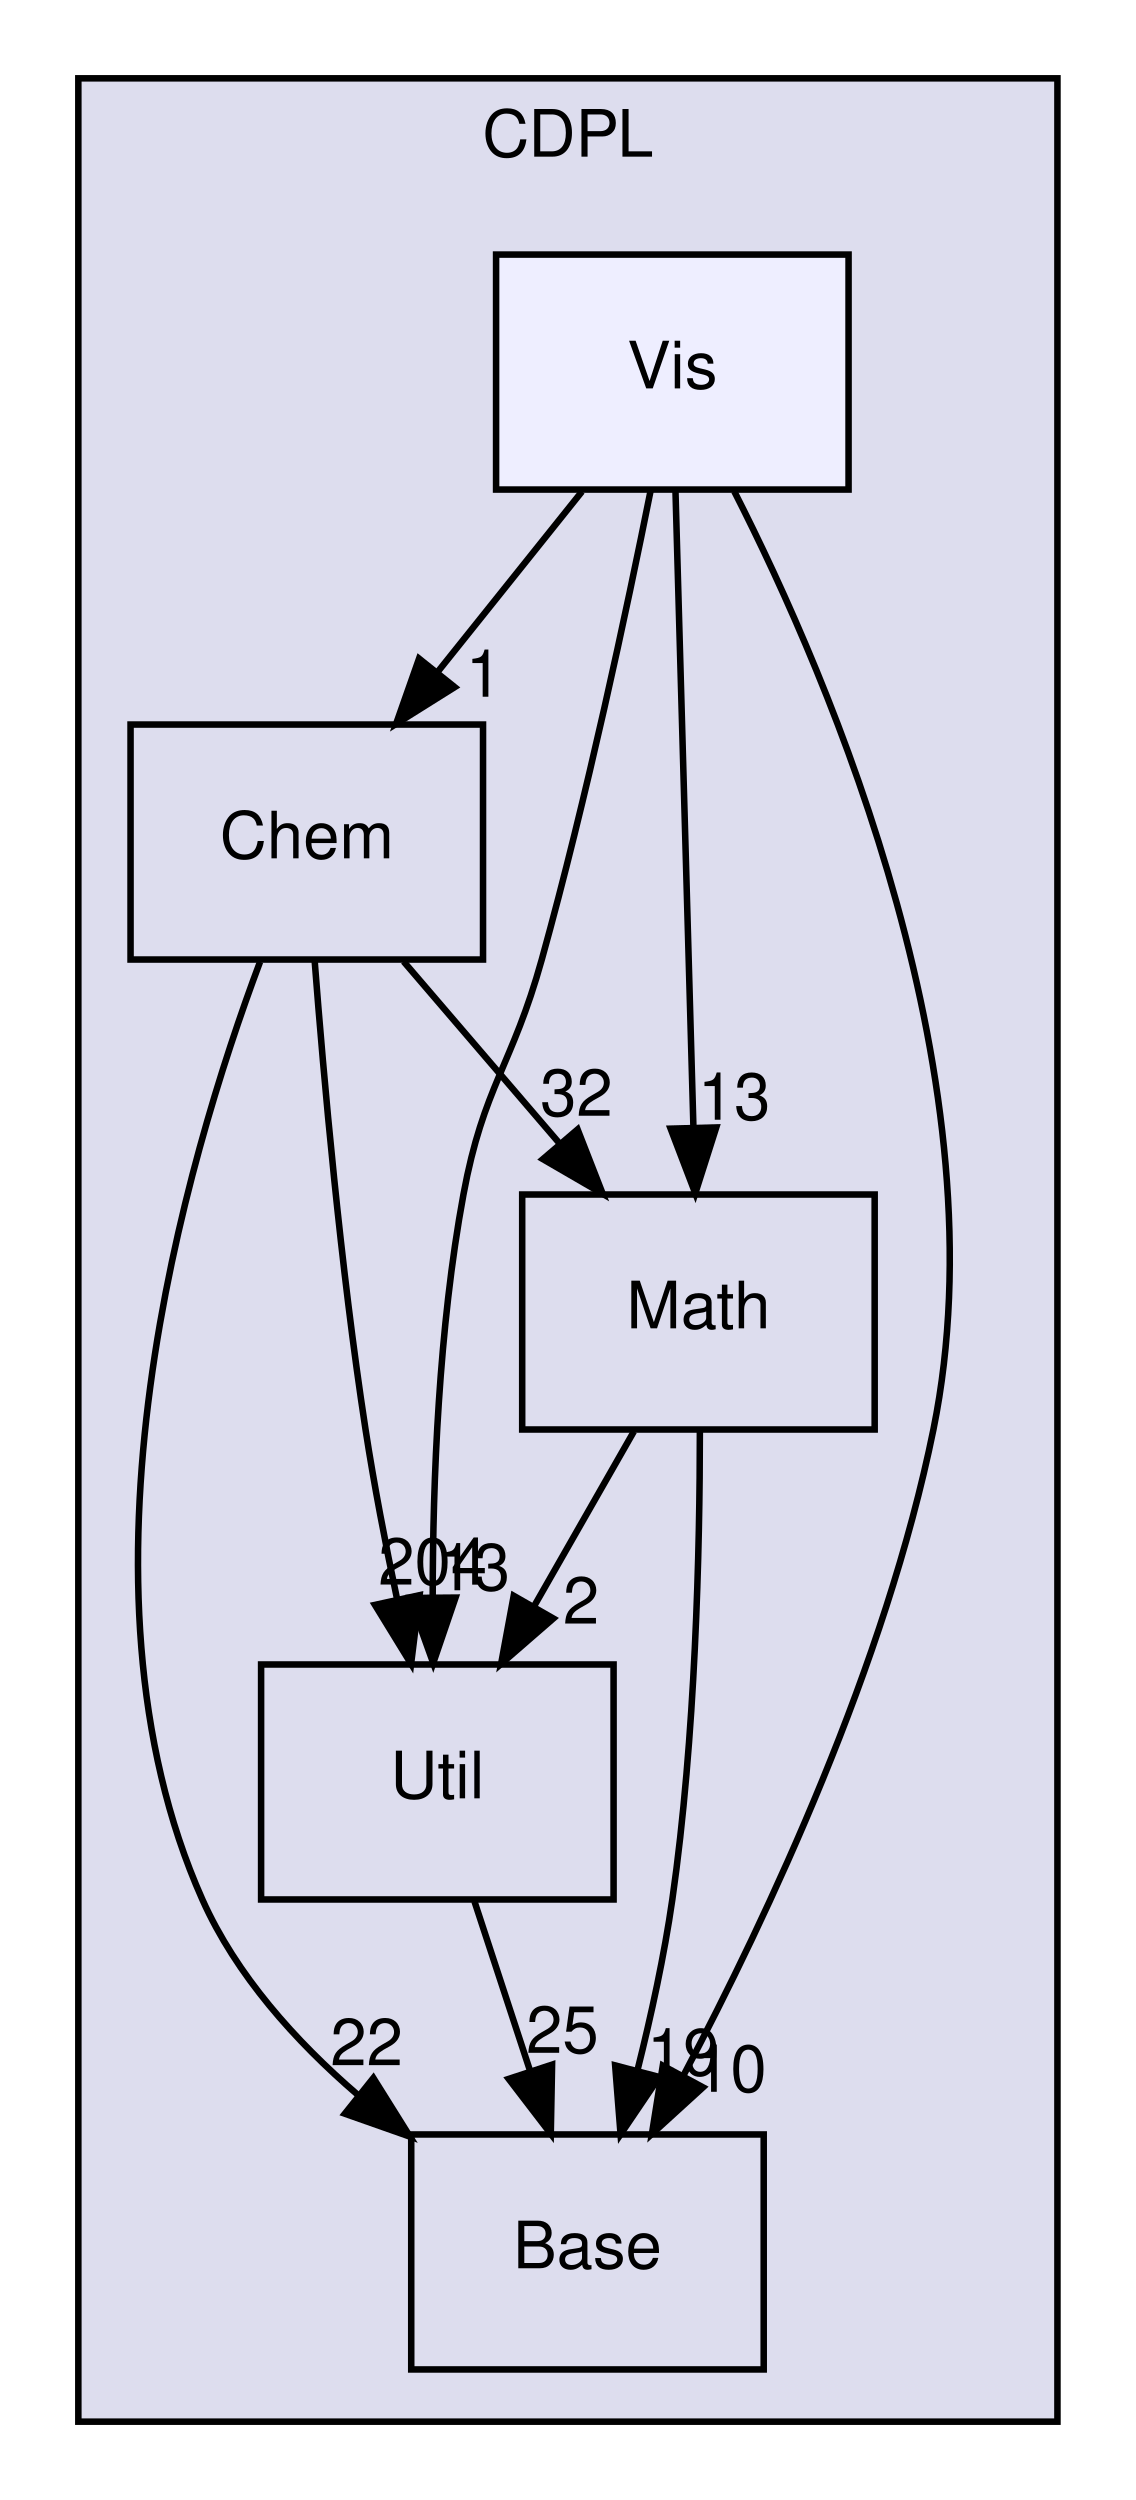
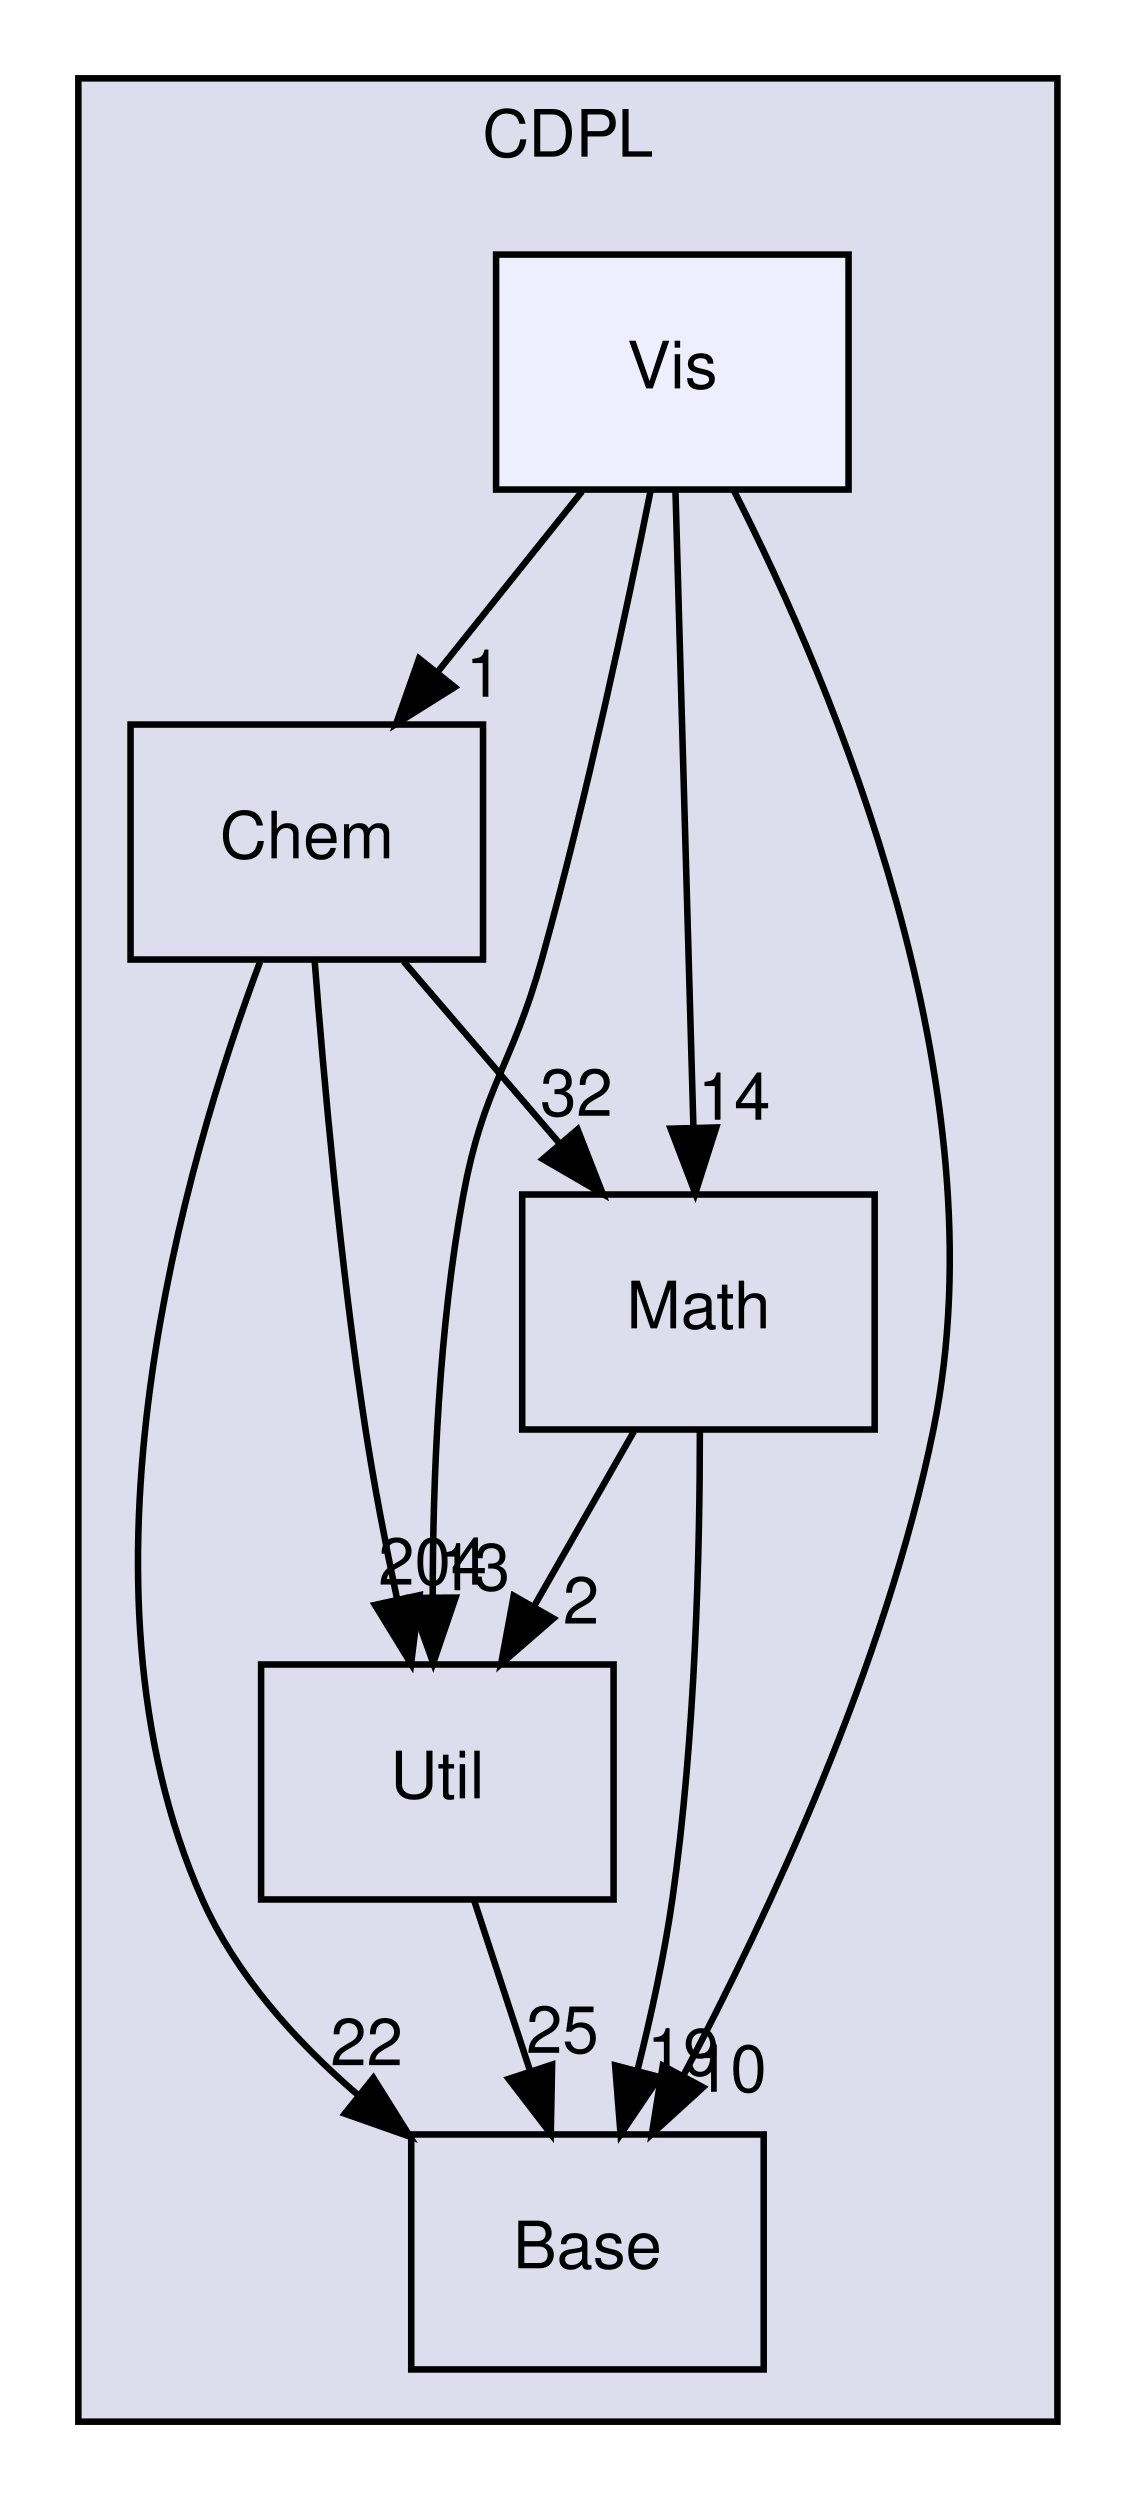
<svg xmlns="http://www.w3.org/2000/svg" xmlns:xlink="http://www.w3.org/1999/xlink" width="174pt" height="383pt" viewBox="0.00 0.00 174.00 383.00">
  <g id="graph0" class="graph" transform="scale(1 1) rotate(0) translate(4 379)">
    <g id="clust1" class="cluster">
      <g id="a_clust1">
        <a xlink:href="dir_13e5b888d4d8e2bc4637fdf598186b4c.html" target="_top" xlink:title="CDPL">
          <polygon fill="#ddddee" stroke="black" points="8,-8 8,-367 158,-367 158,-8 8,-8" />
          <text text-anchor="middle" x="83" y="-355" font-family="Helvetica" font-size="10.00">CDPL</text>
        </a>
      </g>
    </g>
    <g id="node1" class="node">
      <g id="a_node1">
        <a xlink:href="dir_239469eeca6d3c1a97f8d4fbb99adcb8.html" target="_top" xlink:title="Util">
          <polygon fill="none" stroke="black" points="90,-124 36,-124 36,-88 90,-88 90,-124" />
          <text text-anchor="middle" x="63" y="-103.5" font-family="Helvetica" font-size="10.00">Util</text>
        </a>
      </g>
    </g>
    <g id="node4" class="node">
      <g id="a_node4">
        <a xlink:href="dir_ea97f66d84072e3323f941252a229abf.html" target="_top" xlink:title="Base">
          <polygon fill="none" stroke="black" points="113,-52 59,-52 59,-16 113,-16 113,-52" />
          <text text-anchor="middle" x="86" y="-31.5" font-family="Helvetica" font-size="10.00">Base</text>
        </a>
      </g>
    </g>
    <g id="edge7" class="edge">
      <path fill="none" stroke="black" d="M68.69,-87.7C71.25,-79.9 74.33,-70.51 77.18,-61.83" />
      <polygon fill="black" stroke="black" points="80.58,-62.7 80.38,-52.1 73.93,-60.51 80.58,-62.7" />
      <g id="a_edge7-headlabel">
        <a xlink:href="dir_000014_000005.html" target="_top" xlink:title="25">
          <text text-anchor="middle" x="82.16" y="-64.5" font-family="Helvetica" font-size="10.00">25</text>
        </a>
      </g>
    </g>
    <g id="node2" class="node">
      <g id="a_node2">
        <a xlink:href="dir_76ec631f4004f297aa98c89994166e73.html" target="_top" xlink:title="Math">
          <polygon fill="none" stroke="black" points="130,-196 76,-196 76,-160 130,-160 130,-196" />
          <text text-anchor="middle" x="103" y="-175.5" font-family="Helvetica" font-size="10.00">Math</text>
        </a>
      </g>
    </g>
    <g id="edge1" class="edge">
      <path fill="none" stroke="black" d="M93.11,-159.7C88.51,-151.64 82.94,-141.89 77.85,-132.98" />
      <polygon fill="black" stroke="black" points="80.77,-131.05 72.77,-124.1 74.7,-134.52 80.77,-131.05" />
      <g id="a_edge1-headlabel">
        <a xlink:href="dir_000001_000014.html" target="_top" xlink:title="2">
          <text text-anchor="middle" x="85.02" y="-130.26" font-family="Helvetica" font-size="10.00">2</text>
        </a>
      </g>
    </g>
    <g id="edge2" class="edge">
      <path fill="none" stroke="black" d="M103.22,-159.85C103.22,-141.85 102.56,-112.8 99,-88 97.77,-79.43 95.76,-70.22 93.68,-61.92" />
      <polygon fill="black" stroke="black" points="97.01,-60.8 91.07,-52.02 90.24,-62.58 97.01,-60.8" />
      <g id="a_edge2-headlabel">
        <a xlink:href="dir_000001_000005.html" target="_top" xlink:title="19">
          <text text-anchor="middle" x="100.67" y="-61.05" font-family="Helvetica" font-size="10.00">19</text>
        </a>
      </g>
    </g>
    <g id="node3" class="node">
      <g id="a_node3">
        <a xlink:href="dir_a73e1d15e6da56bea42fb33a94074c1c.html" target="_top" xlink:title="Chem">
          <polygon fill="none" stroke="black" points="70,-268 16,-268 16,-232 70,-232 70,-268" />
          <text text-anchor="middle" x="43" y="-247.5" font-family="Helvetica" font-size="10.00">Chem</text>
        </a>
      </g>
    </g>
    <g id="edge8" class="edge">
      <path fill="none" stroke="black" d="M44.2,-231.87C45.59,-213.9 48.17,-184.87 52,-160 53.31,-151.51 55.08,-142.33 56.83,-134.03" />
      <polygon fill="black" stroke="black" points="60.28,-134.62 58.98,-124.1 53.44,-133.13 60.28,-134.62" />
      <g id="a_edge8-headlabel">
        <a xlink:href="dir_000004_000014.html" target="_top" xlink:title="204">
          <text text-anchor="middle" x="62.29" y="-136.23" font-family="Helvetica" font-size="10.00">204</text>
        </a>
      </g>
    </g>
    <g id="edge9" class="edge">
      <path fill="none" stroke="black" d="M57.83,-231.7C65.02,-223.3 73.8,-213.07 81.69,-203.86" />
      <polygon fill="black" stroke="black" points="84.49,-205.97 88.34,-196.1 79.17,-201.42 84.49,-205.97" />
      <g id="a_edge9-headlabel">
        <a xlink:href="dir_000004_000001.html" target="_top" xlink:title="32">
          <text text-anchor="middle" x="84.31" y="-208.05" font-family="Helvetica" font-size="10.00">32</text>
        </a>
      </g>
    </g>
    <g id="edge10" class="edge">
      <path fill="none" stroke="black" d="M35.84,-231.65C24.4,-201.13 5.38,-136.49 27,-88 32.17,-76.41 41.27,-66.29 50.79,-58.09" />
      <polygon fill="black" stroke="black" points="53.2,-60.65 58.82,-51.66 48.83,-55.18 53.2,-60.65" />
      <g id="a_edge10-headlabel">
        <a xlink:href="dir_000004_000005.html" target="_top" xlink:title="22">
          <text text-anchor="middle" x="52.17" y="-62.61" font-family="Helvetica" font-size="10.00">22</text>
        </a>
      </g>
    </g>
    <g id="node5" class="node">
      <g id="a_node5">
        <a xlink:href="dir_56c96f24a7ae97bf7f34b6e3938ad4c7.html" target="_top" xlink:title="Vis">
          <polygon fill="#eeeeff" stroke="black" points="126,-340 72,-340 72,-304 126,-304 126,-340" />
          <text text-anchor="middle" x="99" y="-319.5" font-family="Helvetica" font-size="10.00">Vis</text>
        </a>
      </g>
    </g>
    <g id="edge3" class="edge">
      <path fill="none" stroke="black" d="M95.67,-303.81C92.06,-285.79 85.88,-256.72 79,-232 74.48,-215.75 70.07,-212.58 67,-196 63.22,-175.6 62.3,-152.14 62.29,-134.43" />
      <polygon fill="black" stroke="black" points="65.79,-134.25 62.37,-124.22 58.79,-134.19 65.79,-134.25" />
      <g id="a_edge3-headlabel">
        <a xlink:href="dir_000002_000014.html" target="_top" xlink:title="13">
          <text text-anchor="middle" x="68.59" y="-135.37" font-family="Helvetica" font-size="10.00">13</text>
        </a>
      </g>
    </g>
    <g id="edge4" class="edge">
      <path fill="none" stroke="black" d="M99.48,-303.87C100.16,-279.67 101.42,-235.21 102.23,-206.39" />
      <polygon fill="black" stroke="black" points="105.73,-206.28 102.52,-196.19 98.74,-206.09 105.73,-206.28" />
      <g id="a_edge4-headlabel">
-         <a xlink:href="dir_000002_000001.html" target="_top" xlink:title="13">
-           <text text-anchor="middle" x="108.47" y="-207.46" font-family="Helvetica" font-size="10.00">13</text>
+         <a xlink:href="dir_000002_000001.html" target="_top" xlink:title="14">
+           <text text-anchor="middle" x="108.47" y="-207.46" font-family="Helvetica" font-size="10.00">14</text>
        </a>
      </g>
    </g>
    <g id="edge5" class="edge">
      <path fill="none" stroke="black" d="M85.16,-303.7C78.51,-295.39 70.42,-285.28 63.11,-276.14" />
      <polygon fill="black" stroke="black" points="65.66,-273.73 56.68,-268.1 60.2,-278.1 65.66,-273.73" />
      <g id="a_edge5-headlabel">
        <a xlink:href="dir_000002_000004.html" target="_top" xlink:title="1">
          <text text-anchor="middle" x="70.13" y="-272.26" font-family="Helvetica" font-size="10.00">1</text>
        </a>
      </g>
    </g>
    <g id="edge6" class="edge">
      <path fill="none" stroke="black" d="M108.49,-303.72C123.44,-274.36 149.73,-212.78 139,-160 131.71,-124.11 113.74,-85.74 100.75,-61.12" />
      <polygon fill="black" stroke="black" points="103.7,-59.22 95.87,-52.08 97.54,-62.54 103.7,-59.22" />
      <g id="a_edge6-headlabel">
        <a xlink:href="dir_000002_000005.html" target="_top" xlink:title="10">
          <text text-anchor="middle" x="107.9" y="-58.54" font-family="Helvetica" font-size="10.00">10</text>
        </a>
      </g>
    </g>
  </g>
</svg>
